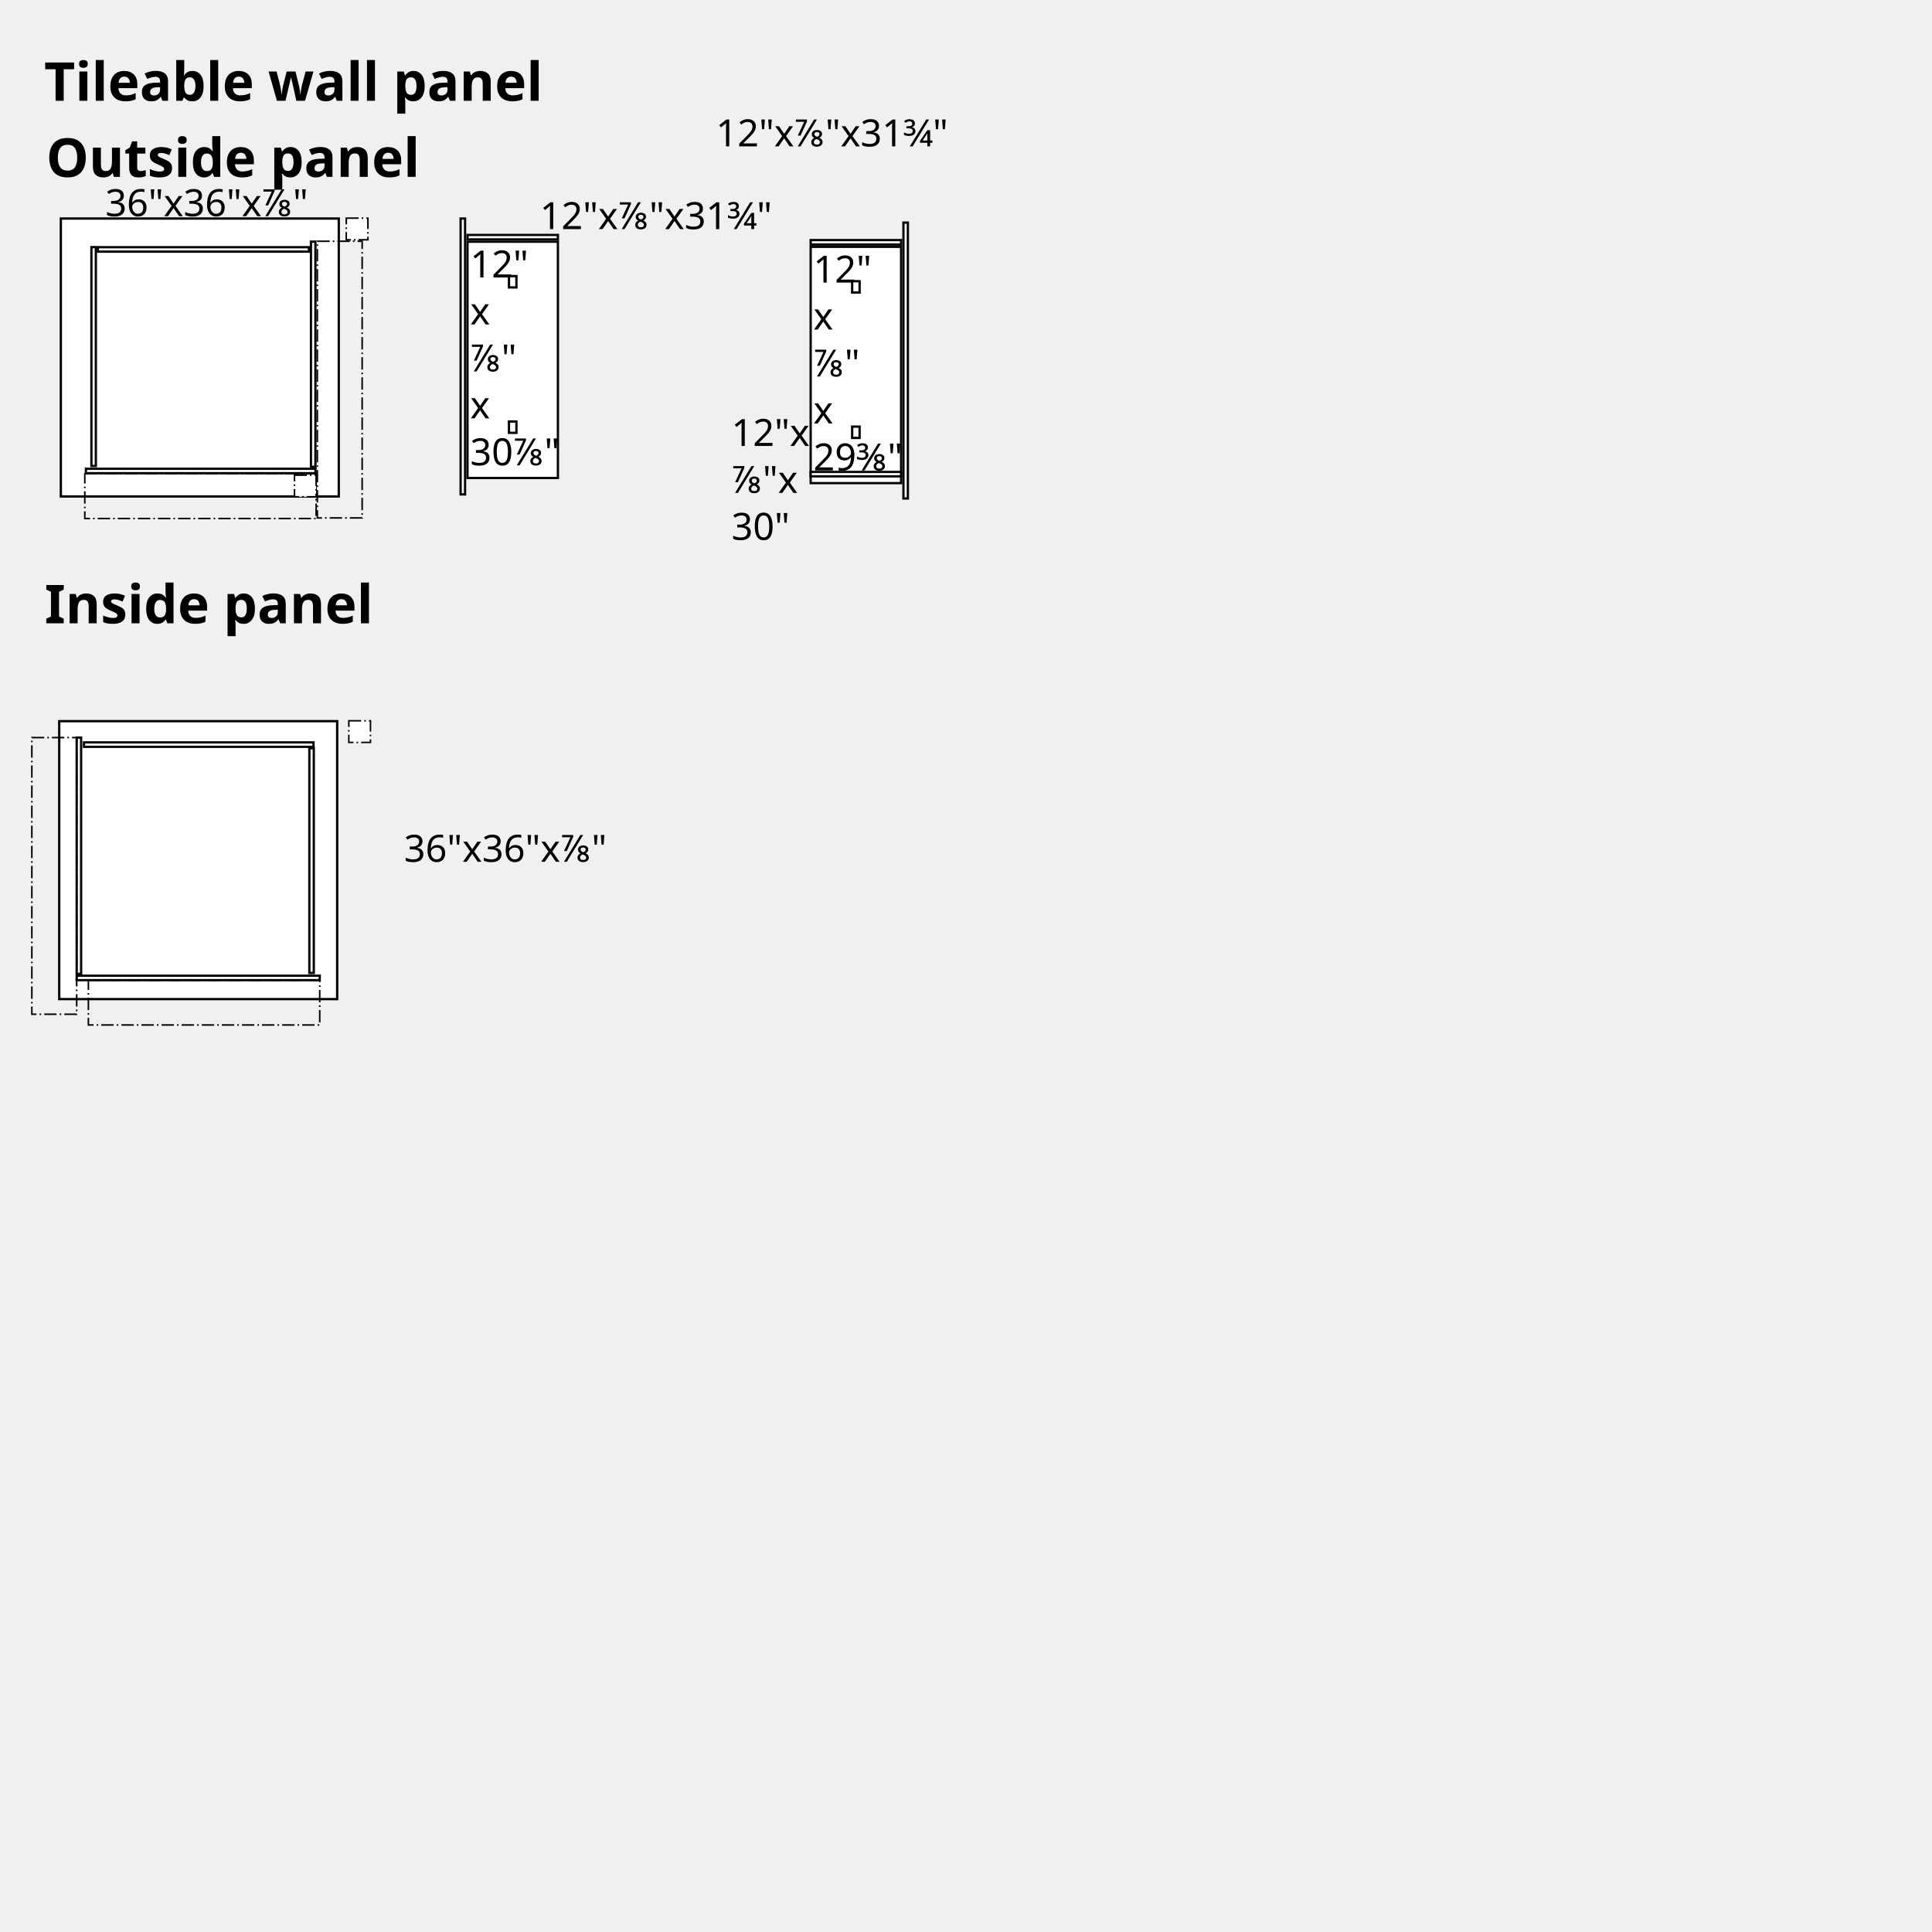
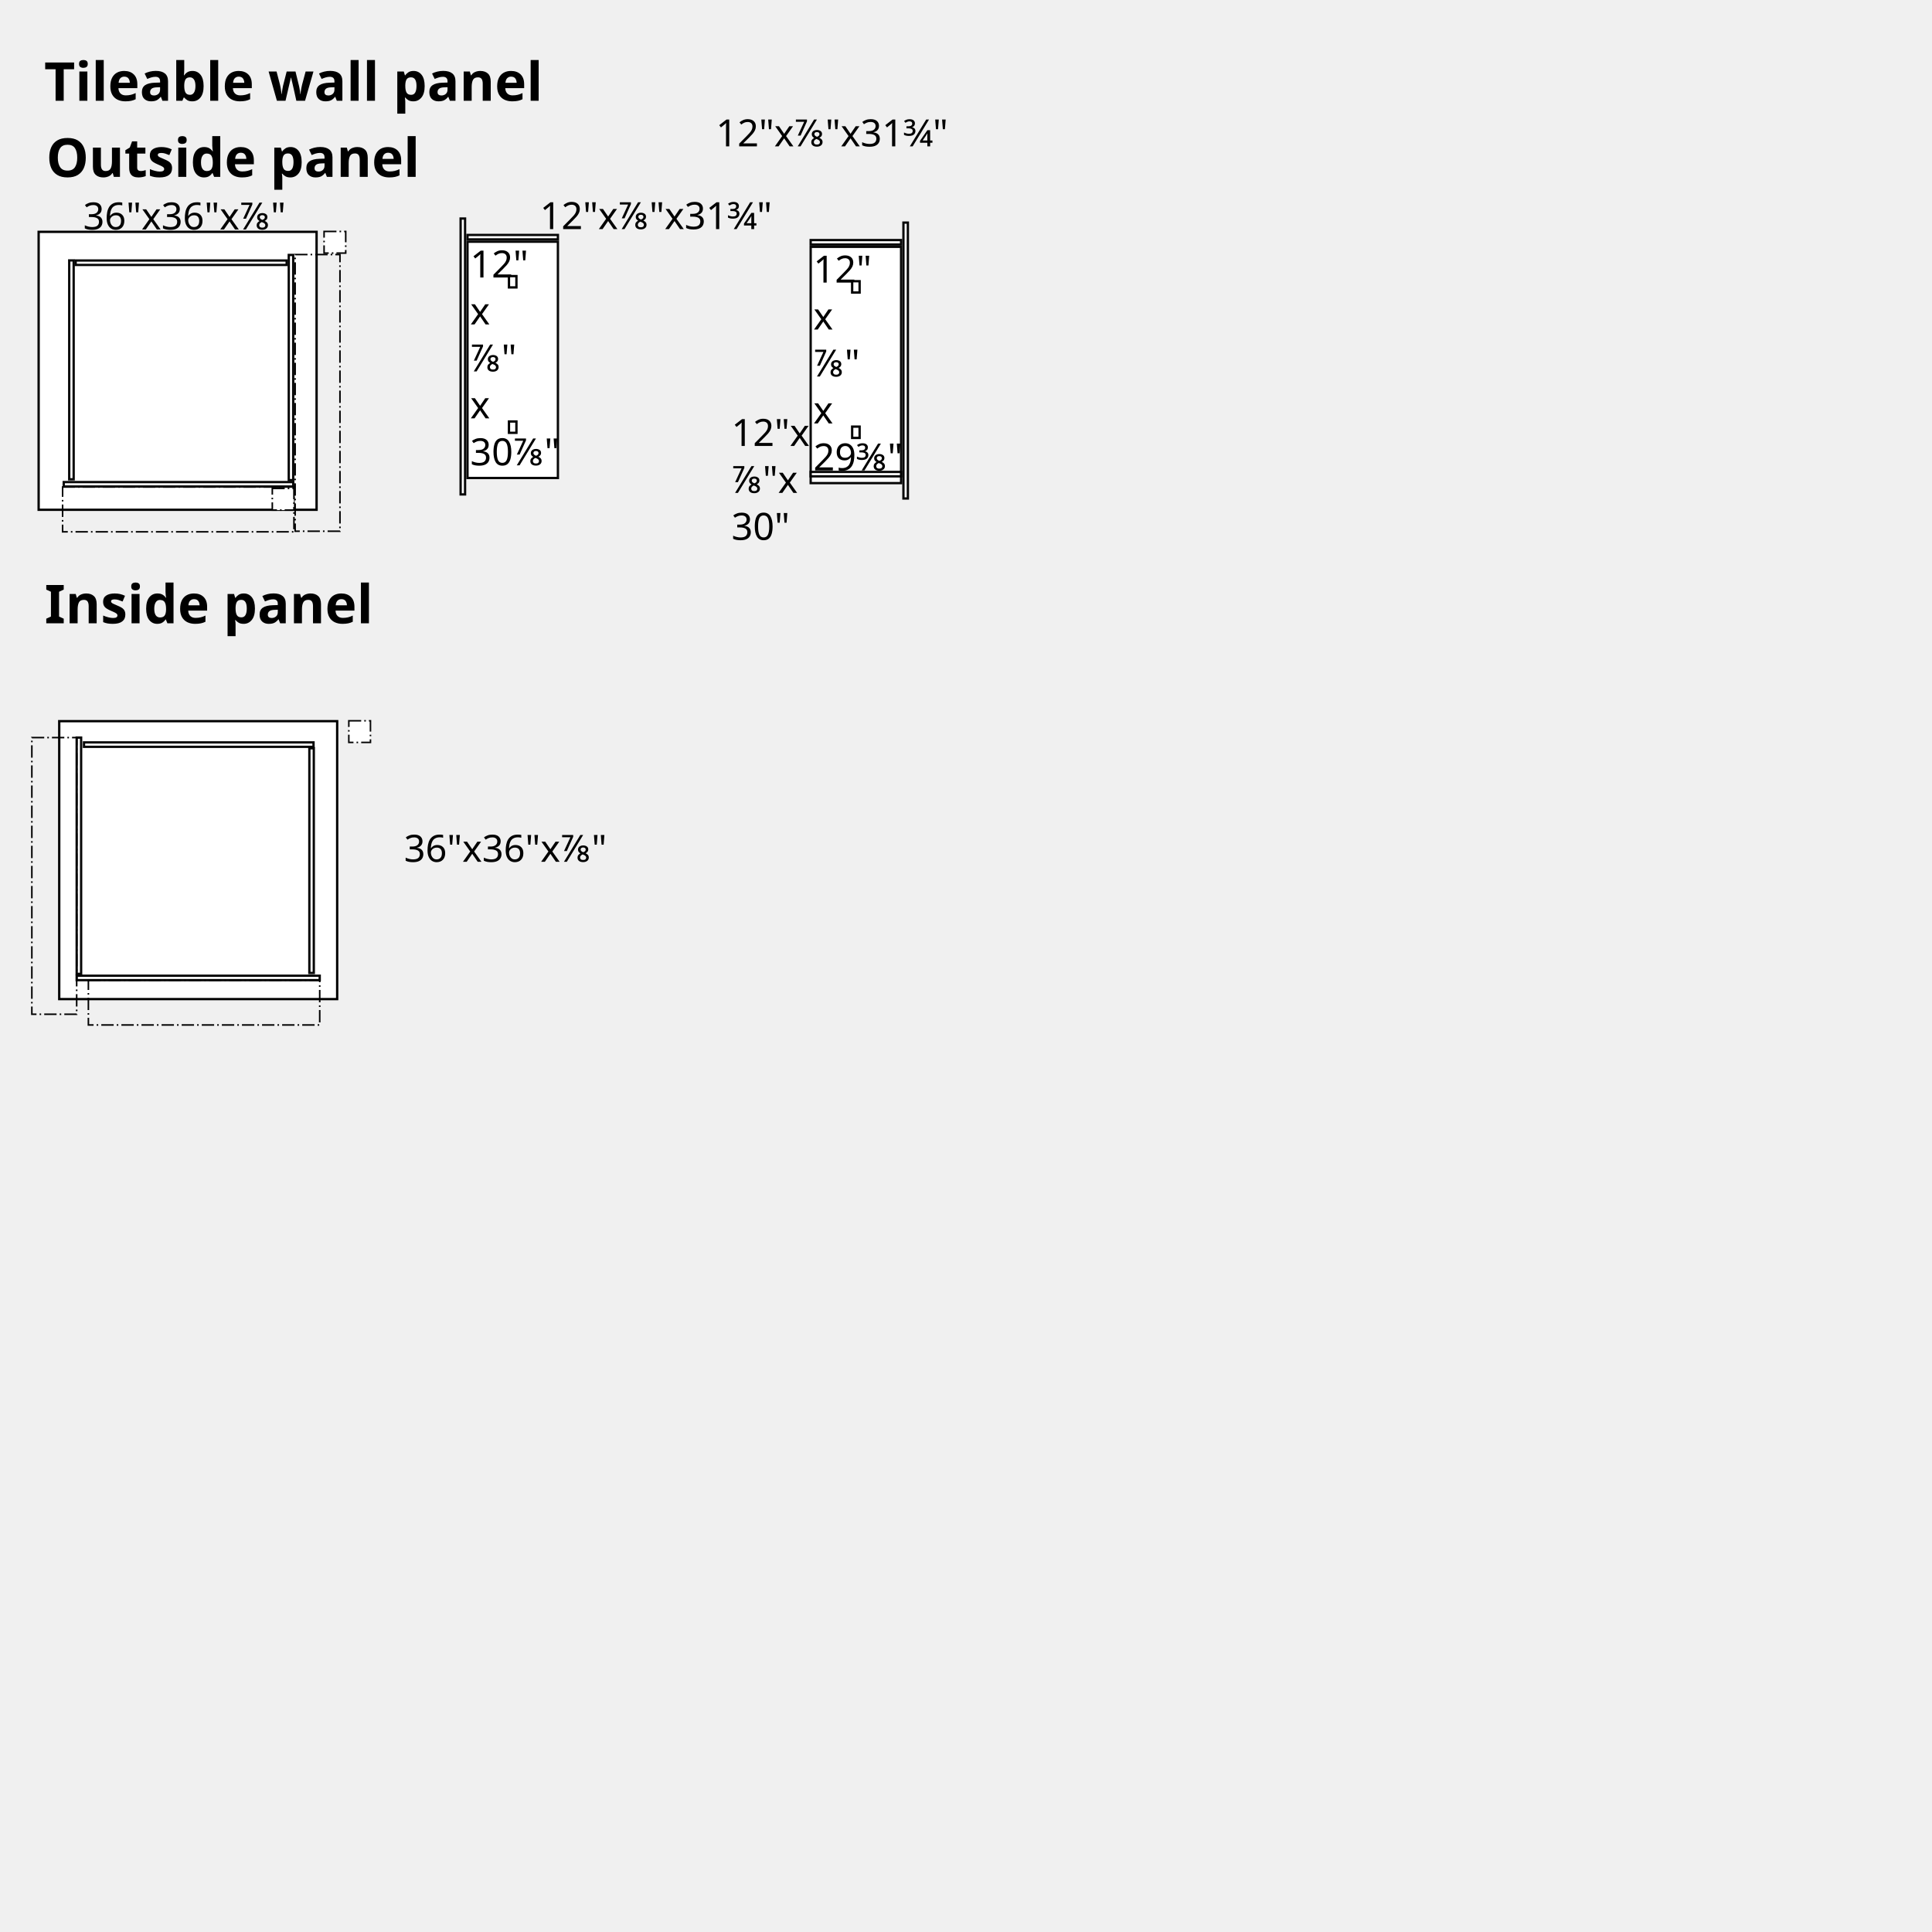
<svg xmlns="http://www.w3.org/2000/svg" width="250in" height="250in" viewBox="0 0 6350 6350" version="1.1" id="svg3530">
  <defs id="defs3524" />
  <g id="layer1" transform="translate(0,6053)">
    <text xml:space="preserve" style="font-style:normal;font-weight:normal;font-size:176.389px;line-height:125%;font-family:sans-serif;letter-spacing:0px;word-spacing:0px;fill:#000000;fill-opacity:1;stroke:none;stroke-width:0.265px;stroke-linecap:butt;stroke-linejoin:miter;stroke-opacity:1" x="144.986" y="-5721.721" id="text4134">
      <tspan id="tspan4132" x="144.986" y="-5721.721" style="font-weight:bold;font-size:176.389px;stroke-width:0.265px">Tileable wall panel</tspan>
    </text>
-     <rect style="color:#31363b;clip-rule:nonzero;display:inline;overflow:visible;visibility:visible;opacity:1;isolation:auto;mix-blend-mode:normal;color-interpolation:sRGB;color-interpolation-filters:linearRGB;solid-color:#000000;solid-opacity:1;fill:#ffffff;fill-opacity:1;fill-rule:nonzero;stroke:#000000;stroke-width:7.62;stroke-linecap:butt;stroke-linejoin:miter;stroke-miterlimit:4;stroke-dasharray:none;stroke-dashoffset:0;stroke-opacity:1;color-rendering:auto;image-rendering:auto;shape-rendering:auto;text-rendering:auto;enable-background:accumulate" id="rect860-3-6" width="913.511" height="913.511" x="199.945" y="-5334.741" />
+     <rect style="color:#31363b;clip-rule:nonzero;display:inline;overflow:visible;visibility:visible;opacity:1;isolation:auto;mix-blend-mode:normal;color-interpolation:sRGB;color-interpolation-filters:linearRGB;solid-color:#000000;solid-opacity:1;fill:#ffffff;fill-opacity:1;fill-rule:nonzero;stroke:#000000;stroke-width:7.62;stroke-linecap:butt;stroke-linejoin:miter;stroke-miterlimit:4;stroke-dasharray:none;stroke-dashoffset:0;stroke-opacity:1;color-rendering:auto;image-rendering:auto;shape-rendering:auto;text-rendering:auto;enable-background:accumulate" id="rect860-3-6" width="913.511" height="913.511" x="127" y="-5291" />
    <text xml:space="preserve" style="font-style:normal;font-weight:normal;font-size:176.389px;line-height:125%;font-family:sans-serif;letter-spacing:0px;word-spacing:0px;fill:#000000;fill-opacity:1;stroke:none;stroke-width:0.265px;stroke-linecap:butt;stroke-linejoin:miter;stroke-opacity:1" x="151.731" y="-5471.614" id="text4134-7">
      <tspan id="tspan4132-5" x="151.731" y="-5471.614" style="font-weight:bold;font-size:176.389px;stroke-width:0.265px">Outside panel</tspan>
    </text>
-     <rect style="color:#31363b;clip-rule:nonzero;display:inline;overflow:visible;visibility:visible;opacity:0.97;isolation:auto;mix-blend-mode:normal;color-interpolation:sRGB;color-interpolation-filters:linearRGB;solid-color:#000000;solid-opacity:1;fill:#ffffff;fill-opacity:1;fill-rule:nonzero;stroke:#000000;stroke-width:7.62;stroke-linecap:butt;stroke-linejoin:miter;stroke-miterlimit:4;stroke-dasharray:none;stroke-dashoffset:0;stroke-opacity:1;color-rendering:auto;image-rendering:auto;shape-rendering:auto;text-rendering:auto;enable-background:accumulate" id="rect4827" width="693.593" height="14.605" x="321.597" y="-5240.539" />
-     <rect style="color:#31363b;clip-rule:nonzero;display:inline;overflow:visible;visibility:visible;opacity:1;isolation:auto;mix-blend-mode:normal;color-interpolation:sRGB;color-interpolation-filters:linearRGB;solid-color:#000000;solid-opacity:1;fill:#ffffff;fill-opacity:1;fill-rule:nonzero;stroke:#000000;stroke-width:5.08;stroke-linecap:butt;stroke-linejoin:miter;stroke-miterlimit:4;stroke-dasharray:40.64, 10.16, 5.08, 10.16;stroke-dashoffset:0;stroke-opacity:1;color-rendering:auto;image-rendering:auto;shape-rendering:auto;text-rendering:auto;enable-background:accumulate" id="rect4827-9" width="71.12" height="71.12" x="1138.128" y="-5336.011" />
-     <rect style="color:#31363b;clip-rule:nonzero;display:inline;overflow:visible;visibility:visible;opacity:0.97;isolation:auto;mix-blend-mode:normal;color-interpolation:sRGB;color-interpolation-filters:linearRGB;solid-color:#000000;solid-opacity:1;fill:#ffffff;fill-opacity:1;fill-rule:nonzero;stroke:#000000;stroke-width:7.62;stroke-linecap:butt;stroke-linejoin:miter;stroke-miterlimit:4;stroke-dasharray:none;stroke-dashoffset:0;stroke-opacity:1;color-rendering:auto;image-rendering:auto;shape-rendering:auto;text-rendering:auto;enable-background:accumulate" id="rect4827-7" width="14.605" height="719.392" x="-315.061" y="-5240.828" transform="scale(-1,1)" />
-     <rect style="color:#31363b;clip-rule:nonzero;display:inline;overflow:visible;visibility:visible;opacity:1;isolation:auto;mix-blend-mode:normal;color-interpolation:sRGB;color-interpolation-filters:linearRGB;solid-color:#000000;solid-opacity:1;fill:none;fill-opacity:1;fill-rule:nonzero;stroke:#000000;stroke-width:5.08;stroke-linecap:butt;stroke-linejoin:miter;stroke-miterlimit:4;stroke-dasharray:40.64, 10.16, 5.08, 10.16;stroke-dashoffset:0;stroke-opacity:1;color-rendering:auto;image-rendering:auto;shape-rendering:auto;text-rendering:auto;enable-background:accumulate" id="rect4827-9-6" width="760.36" height="147.32" x="278.709" y="-4496.11" />
-     <rect style="color:#31363b;clip-rule:nonzero;display:inline;overflow:visible;visibility:visible;opacity:0.97;isolation:auto;mix-blend-mode:normal;color-interpolation:sRGB;color-interpolation-filters:linearRGB;solid-color:#000000;solid-opacity:1;fill:#ffffff;fill-opacity:1;fill-rule:nonzero;stroke:#000000;stroke-width:7.62;stroke-linecap:butt;stroke-linejoin:miter;stroke-miterlimit:4;stroke-dasharray:none;stroke-dashoffset:0;stroke-opacity:1;color-rendering:auto;image-rendering:auto;shape-rendering:auto;text-rendering:auto;enable-background:accumulate" id="rect4827-1" width="754.38" height="14.605" x="282.413" y="-4512.303" />
-     <rect style="color:#31363b;clip-rule:nonzero;display:inline;overflow:visible;visibility:visible;opacity:1;isolation:auto;mix-blend-mode:normal;color-interpolation:sRGB;color-interpolation-filters:linearRGB;solid-color:#000000;solid-opacity:1;fill:none;fill-opacity:1;fill-rule:nonzero;stroke:#000000;stroke-width:5.08;stroke-linecap:butt;stroke-linejoin:miter;stroke-miterlimit:4;stroke-dasharray:40.64, 10.16, 5.08, 10.16;stroke-dashoffset:0;stroke-opacity:1;color-rendering:auto;image-rendering:auto;shape-rendering:auto;text-rendering:auto;enable-background:accumulate" id="rect4827-9-6-2" width="147.32" height="909.32" x="1043.019" y="-5260.074" />
-     <rect style="color:#31363b;clip-rule:nonzero;display:inline;overflow:visible;visibility:visible;opacity:0.97;isolation:auto;mix-blend-mode:normal;color-interpolation:sRGB;color-interpolation-filters:linearRGB;solid-color:#000000;solid-opacity:1;fill:#ffffff;fill-opacity:1;fill-rule:nonzero;stroke:#000000;stroke-width:7.62;stroke-linecap:butt;stroke-linejoin:miter;stroke-miterlimit:4;stroke-dasharray:none;stroke-dashoffset:0;stroke-opacity:1;color-rendering:auto;image-rendering:auto;shape-rendering:auto;text-rendering:auto;enable-background:accumulate" id="rect4827-7-3" width="14.605" height="740.15" x="-1036.668" y="-5258.804" transform="scale(-1,1)" />
+     <rect style="color:#31363b;clip-rule:nonzero;display:inline;overflow:visible;visibility:visible;opacity:0.97;isolation:auto;mix-blend-mode:normal;color-interpolation:sRGB;color-interpolation-filters:linearRGB;solid-color:#000000;solid-opacity:1;fill:#ffffff;fill-opacity:1;fill-rule:nonzero;stroke:#000000;stroke-width:7.62;stroke-linecap:butt;stroke-linejoin:miter;stroke-miterlimit:4;stroke-dasharray:none;stroke-dashoffset:0;stroke-opacity:1;color-rendering:auto;image-rendering:auto;shape-rendering:auto;text-rendering:auto;enable-background:accumulate" id="rect4827" width="693.593" height="14.605" x="248.652" y="-5196.798" />
+     <rect style="color:#31363b;clip-rule:nonzero;display:inline;overflow:visible;visibility:visible;opacity:1;isolation:auto;mix-blend-mode:normal;color-interpolation:sRGB;color-interpolation-filters:linearRGB;solid-color:#000000;solid-opacity:1;fill:#ffffff;fill-opacity:1;fill-rule:nonzero;stroke:#000000;stroke-width:5.08;stroke-linecap:butt;stroke-linejoin:miter;stroke-miterlimit:4;stroke-dasharray:40.64, 10.16, 5.08, 10.16;stroke-dashoffset:0;stroke-opacity:1;color-rendering:auto;image-rendering:auto;shape-rendering:auto;text-rendering:auto;enable-background:accumulate" id="rect4827-9" width="71.12" height="71.12" x="1065.183" y="-5292.27" />
+     <rect style="color:#31363b;clip-rule:nonzero;display:inline;overflow:visible;visibility:visible;opacity:0.97;isolation:auto;mix-blend-mode:normal;color-interpolation:sRGB;color-interpolation-filters:linearRGB;solid-color:#000000;solid-opacity:1;fill:#ffffff;fill-opacity:1;fill-rule:nonzero;stroke:#000000;stroke-width:7.62;stroke-linecap:butt;stroke-linejoin:miter;stroke-miterlimit:4;stroke-dasharray:none;stroke-dashoffset:0;stroke-opacity:1;color-rendering:auto;image-rendering:auto;shape-rendering:auto;text-rendering:auto;enable-background:accumulate" id="rect4827-7" width="14.605" height="719.392" x="-242.116" y="-5197.087" transform="scale(-1,1)" />
+     <rect style="color:#31363b;clip-rule:nonzero;display:inline;overflow:visible;visibility:visible;opacity:1;isolation:auto;mix-blend-mode:normal;color-interpolation:sRGB;color-interpolation-filters:linearRGB;solid-color:#000000;solid-opacity:1;fill:none;fill-opacity:1;fill-rule:nonzero;stroke:#000000;stroke-width:5.08;stroke-linecap:butt;stroke-linejoin:miter;stroke-miterlimit:4;stroke-dasharray:40.64, 10.16, 5.08, 10.16;stroke-dashoffset:0;stroke-opacity:1;color-rendering:auto;image-rendering:auto;shape-rendering:auto;text-rendering:auto;enable-background:accumulate" id="rect4827-9-6" width="760.36" height="147.32" x="205.764" y="-4452.369" />
+     <rect style="color:#31363b;clip-rule:nonzero;display:inline;overflow:visible;visibility:visible;opacity:0.97;isolation:auto;mix-blend-mode:normal;color-interpolation:sRGB;color-interpolation-filters:linearRGB;solid-color:#000000;solid-opacity:1;fill:#ffffff;fill-opacity:1;fill-rule:nonzero;stroke:#000000;stroke-width:7.62;stroke-linecap:butt;stroke-linejoin:miter;stroke-miterlimit:4;stroke-dasharray:none;stroke-dashoffset:0;stroke-opacity:1;color-rendering:auto;image-rendering:auto;shape-rendering:auto;text-rendering:auto;enable-background:accumulate" id="rect4827-1" width="754.38" height="14.605" x="209.468" y="-4468.562" />
+     <rect style="color:#31363b;clip-rule:nonzero;display:inline;overflow:visible;visibility:visible;opacity:1;isolation:auto;mix-blend-mode:normal;color-interpolation:sRGB;color-interpolation-filters:linearRGB;solid-color:#000000;solid-opacity:1;fill:none;fill-opacity:1;fill-rule:nonzero;stroke:#000000;stroke-width:5.08;stroke-linecap:butt;stroke-linejoin:miter;stroke-miterlimit:4;stroke-dasharray:40.64, 10.16, 5.08, 10.16;stroke-dashoffset:0;stroke-opacity:1;color-rendering:auto;image-rendering:auto;shape-rendering:auto;text-rendering:auto;enable-background:accumulate" id="rect4827-9-6-2" width="147.32" height="909.32" x="970.074" y="-5216.333" />
+     <rect style="color:#31363b;clip-rule:nonzero;display:inline;overflow:visible;visibility:visible;opacity:0.97;isolation:auto;mix-blend-mode:normal;color-interpolation:sRGB;color-interpolation-filters:linearRGB;solid-color:#000000;solid-opacity:1;fill:#ffffff;fill-opacity:1;fill-rule:nonzero;stroke:#000000;stroke-width:7.62;stroke-linecap:butt;stroke-linejoin:miter;stroke-miterlimit:4;stroke-dasharray:none;stroke-dashoffset:0;stroke-opacity:1;color-rendering:auto;image-rendering:auto;shape-rendering:auto;text-rendering:auto;enable-background:accumulate" id="rect4827-7-3" width="14.605" height="740.15" x="-963.724" y="-5215.064" transform="scale(-1,1)" />
    <rect style="color:#31363b;clip-rule:nonzero;display:inline;overflow:visible;visibility:visible;opacity:0.97;isolation:auto;mix-blend-mode:normal;color-interpolation:sRGB;color-interpolation-filters:linearRGB;solid-color:#000000;solid-opacity:1;fill:#ffffff;fill-opacity:1;fill-rule:nonzero;stroke:#000000;stroke-width:7.62;stroke-linecap:butt;stroke-linejoin:miter;stroke-miterlimit:4;stroke-dasharray:none;stroke-dashoffset:0;stroke-opacity:1;color-rendering:auto;image-rendering:auto;shape-rendering:auto;text-rendering:auto;enable-background:accumulate" id="rect4827-7-1" width="14.605" height="906.78" x="-1528.567" y="-5334.741" transform="scale(-1,1)" />
    <rect style="color:#31363b;clip-rule:nonzero;display:inline;overflow:visible;visibility:visible;opacity:0.97;isolation:auto;mix-blend-mode:normal;color-interpolation:sRGB;color-interpolation-filters:linearRGB;solid-color:#000000;solid-opacity:1;fill:#ffffff;fill-opacity:1;fill-rule:nonzero;stroke:#000000;stroke-width:7.62;stroke-linecap:butt;stroke-linejoin:miter;stroke-miterlimit:4;stroke-dasharray:none;stroke-dashoffset:0;stroke-opacity:1;color-rendering:auto;image-rendering:auto;shape-rendering:auto;text-rendering:auto;enable-background:accumulate" id="rect4827-7-3-9" width="297.18" height="776.605" x="-1833.702" y="-5258.541" transform="scale(-1,1)" />
    <rect style="color:#31363b;clip-rule:nonzero;display:inline;overflow:visible;visibility:visible;opacity:0.97;isolation:auto;mix-blend-mode:normal;color-interpolation:sRGB;color-interpolation-filters:linearRGB;solid-color:#000000;solid-opacity:1;fill:#ffffff;fill-opacity:1;fill-rule:nonzero;stroke:#000000;stroke-width:7.62;stroke-linecap:butt;stroke-linejoin:miter;stroke-miterlimit:4;stroke-dasharray:none;stroke-dashoffset:0;stroke-opacity:1;color-rendering:auto;image-rendering:auto;shape-rendering:auto;text-rendering:auto;enable-background:accumulate" id="rect4827-4" width="297.18" height="14.605" x="1536.522" y="-5280.766" />
-     <text xml:space="preserve" style="font-style:normal;font-weight:normal;font-size:10.583px;line-height:125%;font-family:sans-serif;letter-spacing:0px;word-spacing:0px;fill:#000000;fill-opacity:1;stroke:none;stroke-width:0.265px;stroke-linecap:butt;stroke-linejoin:miter;stroke-opacity:1" x="346.114" y="-5342.554" id="text5014">
-       <tspan x="346.114" y="-5342.554" style="font-size:123.472px;stroke-width:0.265px" id="tspan5016">36"x36"x⅞"</tspan>
+     <text xml:space="preserve" style="font-style:normal;font-weight:normal;font-size:10.583px;line-height:125%;font-family:sans-serif;letter-spacing:0px;word-spacing:0px;fill:#000000;fill-opacity:1;stroke:none;stroke-width:0.265px;stroke-linecap:butt;stroke-linejoin:miter;stroke-opacity:1" x="273.169" y="-5298.814" id="text5014">
+       <tspan x="273.169" y="-5298.814" style="font-size:123.472px;stroke-width:0.265px" id="tspan5016">36"x36"x⅞"</tspan>
    </text>
    <text xml:space="preserve" style="font-style:normal;font-weight:normal;font-size:123.472px;line-height:125%;font-family:sans-serif;letter-spacing:0px;word-spacing:0px;fill:#000000;fill-opacity:1;stroke:none;stroke-width:0.265px;stroke-linecap:butt;stroke-linejoin:miter;stroke-opacity:1" x="2404.089" y="-4852.869" id="text5022">
      <tspan id="tspan5020" x="2404.089" y="-4741.651" style="font-size:123.472px;stroke-width:0.265px" />
      <tspan x="2404.089" y="-4587.31" style="font-size:123.472px;stroke-width:0.265px" id="tspan5024">12"x</tspan>
      <tspan x="2404.089" y="-4432.97" style="font-size:123.472px;stroke-width:0.265px" id="tspan968">⅞"x</tspan>
      <tspan x="2404.089" y="-4278.63" style="font-size:123.472px;stroke-width:0.265px" id="tspan970">30"</tspan>
    </text>
    <text xml:space="preserve" style="font-style:normal;font-weight:normal;font-size:123.472px;line-height:125%;font-family:sans-serif;letter-spacing:0px;word-spacing:0px;fill:#000000;fill-opacity:1;stroke:none;stroke-width:0.265px;stroke-linecap:butt;stroke-linejoin:miter;stroke-opacity:1" x="1545.265" y="-5406.583" id="text5022-7">
      <tspan id="tspan5020-8" x="1545.265" y="-5295.365" style="font-size:123.472px;stroke-width:0.265px" />
      <tspan x="1545.265" y="-5141.025" style="font-size:123.472px;stroke-width:0.265px" id="tspan5024-4">12"</tspan>
      <tspan x="1545.265" y="-4986.685" style="font-size:123.472px;stroke-width:0.265px" id="tspan5047">x</tspan>
      <tspan x="1545.265" y="-4832.345" style="font-size:123.472px;stroke-width:0.265px" id="tspan5049">⅞"</tspan>
      <tspan x="1545.265" y="-4678.004" style="font-size:123.472px;stroke-width:0.265px" id="tspan5051">x</tspan>
      <tspan x="1545.265" y="-4523.664" style="font-size:123.472px;stroke-width:0.265px" id="tspan5053">30⅞"</tspan>
    </text>
    <rect style="color:#31363b;clip-rule:nonzero;display:inline;overflow:visible;visibility:visible;opacity:1;isolation:auto;mix-blend-mode:normal;color-interpolation:sRGB;color-interpolation-filters:linearRGB;solid-color:#000000;solid-opacity:1;fill:#ffffff;fill-opacity:1;fill-rule:nonzero;stroke:#000000;stroke-width:7.62;stroke-linecap:butt;stroke-linejoin:miter;stroke-miterlimit:4;stroke-dasharray:none;stroke-dashoffset:0;stroke-opacity:1;color-rendering:auto;image-rendering:auto;shape-rendering:auto;text-rendering:auto;enable-background:accumulate" id="rect852-5" width="24.511" height="37.211" x="1672.856" y="-4667.66" />
    <rect style="color:#31363b;clip-rule:nonzero;display:inline;overflow:visible;visibility:visible;opacity:1;isolation:auto;mix-blend-mode:normal;color-interpolation:sRGB;color-interpolation-filters:linearRGB;solid-color:#000000;solid-opacity:1;fill:#ffffff;fill-opacity:1;fill-rule:nonzero;stroke:#000000;stroke-width:7.62;stroke-linecap:butt;stroke-linejoin:miter;stroke-miterlimit:4;stroke-dasharray:none;stroke-dashoffset:0;stroke-opacity:1;color-rendering:auto;image-rendering:auto;shape-rendering:auto;text-rendering:auto;enable-background:accumulate" id="rect852-5-3" width="24.511" height="37.211" x="1672.856" y="-5145.564" />
    <rect style="color:#31363b;clip-rule:nonzero;display:inline;overflow:visible;visibility:visible;opacity:0.97;isolation:auto;mix-blend-mode:normal;color-interpolation:sRGB;color-interpolation-filters:linearRGB;solid-color:#000000;solid-opacity:1;fill:#ffffff;fill-opacity:1;fill-rule:nonzero;stroke:#000000;stroke-width:7.62;stroke-linecap:butt;stroke-linejoin:miter;stroke-miterlimit:4;stroke-dasharray:none;stroke-dashoffset:0;stroke-opacity:1;color-rendering:auto;image-rendering:auto;shape-rendering:auto;text-rendering:auto;enable-background:accumulate" id="rect4827-7-1-6" width="14.605" height="906.78" x="-2983.956" y="-5321.367" transform="scale(-1,1)" />
    <rect style="color:#31363b;clip-rule:nonzero;display:inline;overflow:visible;visibility:visible;opacity:0.97;isolation:auto;mix-blend-mode:normal;color-interpolation:sRGB;color-interpolation-filters:linearRGB;solid-color:#000000;solid-opacity:1;fill:#ffffff;fill-opacity:1;fill-rule:nonzero;stroke:#000000;stroke-width:7.62;stroke-linecap:butt;stroke-linejoin:miter;stroke-miterlimit:4;stroke-dasharray:none;stroke-dashoffset:0;stroke-opacity:1;color-rendering:auto;image-rendering:auto;shape-rendering:auto;text-rendering:auto;enable-background:accumulate" id="rect4827-7-3-9-7" width="297.18" height="776.605" x="-2961.669" y="-5241.725" transform="scale(-1,1)" />
    <rect style="color:#31363b;clip-rule:nonzero;display:inline;overflow:visible;visibility:visible;opacity:0.97;isolation:auto;mix-blend-mode:normal;color-interpolation:sRGB;color-interpolation-filters:linearRGB;solid-color:#000000;solid-opacity:1;fill:#ffffff;fill-opacity:1;fill-rule:nonzero;stroke:#000000;stroke-width:7.62;stroke-linecap:butt;stroke-linejoin:miter;stroke-miterlimit:4;stroke-dasharray:none;stroke-dashoffset:0;stroke-opacity:1;color-rendering:auto;image-rendering:auto;shape-rendering:auto;text-rendering:auto;enable-background:accumulate" id="rect4827-4-5" width="297.18" height="14.605" x="2664.489" y="-5263.95" />
    <text xml:space="preserve" style="font-style:normal;font-weight:normal;font-size:123.472px;line-height:125%;font-family:sans-serif;letter-spacing:0px;word-spacing:0px;fill:#000000;fill-opacity:1;stroke:none;stroke-width:0.265px;stroke-linecap:butt;stroke-linejoin:miter;stroke-opacity:1" x="2353.003" y="-5837.495" id="text5022-3">
      <tspan id="tspan5020-5" x="2353.003" y="-5726.276" style="font-size:123.472px;stroke-width:0.265px" />
      <tspan x="2353.003" y="-5571.936" style="font-size:123.472px;stroke-width:0.265px" id="tspan5024-6">12"x⅞"x31¾"</tspan>
    </text>
    <text xml:space="preserve" style="font-style:normal;font-weight:normal;font-size:123.472px;line-height:125%;font-family:sans-serif;letter-spacing:0px;word-spacing:0px;fill:#000000;fill-opacity:1;stroke:none;stroke-width:0.265px;stroke-linecap:butt;stroke-linejoin:miter;stroke-opacity:1" x="2673.233" y="-5389.768" id="text5022-7-2">
      <tspan id="tspan5020-8-9" x="2673.233" y="-5278.549" style="font-size:123.472px;stroke-width:0.265px" />
      <tspan x="2673.233" y="-5124.209" style="font-size:123.472px;stroke-width:0.265px" id="tspan5024-4-1">12"</tspan>
      <tspan x="2673.233" y="-4969.869" style="font-size:123.472px;stroke-width:0.265px" id="tspan5047-2">x</tspan>
      <tspan x="2673.233" y="-4815.529" style="font-size:123.472px;stroke-width:0.265px" id="tspan5049-7">⅞"</tspan>
      <tspan x="2673.233" y="-4661.189" style="font-size:123.472px;stroke-width:0.265px" id="tspan5051-0">x</tspan>
      <tspan x="2673.233" y="-4506.848" style="font-size:123.472px;stroke-width:0.265px" id="tspan5053-9">29⅜"</tspan>
    </text>
    <rect style="color:#31363b;clip-rule:nonzero;display:inline;overflow:visible;visibility:visible;opacity:1;isolation:auto;mix-blend-mode:normal;color-interpolation:sRGB;color-interpolation-filters:linearRGB;solid-color:#000000;solid-opacity:1;fill:#ffffff;fill-opacity:1;fill-rule:nonzero;stroke:#000000;stroke-width:7.62;stroke-linecap:butt;stroke-linejoin:miter;stroke-miterlimit:4;stroke-dasharray:none;stroke-dashoffset:0;stroke-opacity:1;color-rendering:auto;image-rendering:auto;shape-rendering:auto;text-rendering:auto;enable-background:accumulate" id="rect852-5-36" width="24.511" height="37.211" x="2800.823" y="-4650.844" />
    <rect style="color:#31363b;clip-rule:nonzero;display:inline;overflow:visible;visibility:visible;opacity:1;isolation:auto;mix-blend-mode:normal;color-interpolation:sRGB;color-interpolation-filters:linearRGB;solid-color:#000000;solid-opacity:1;fill:#ffffff;fill-opacity:1;fill-rule:nonzero;stroke:#000000;stroke-width:7.62;stroke-linecap:butt;stroke-linejoin:miter;stroke-miterlimit:4;stroke-dasharray:none;stroke-dashoffset:0;stroke-opacity:1;color-rendering:auto;image-rendering:auto;shape-rendering:auto;text-rendering:auto;enable-background:accumulate" id="rect852-5-3-0" width="24.511" height="37.211" x="2800.823" y="-5128.748" />
    <rect style="color:#31363b;clip-rule:nonzero;display:inline;overflow:visible;visibility:visible;opacity:0.97;isolation:auto;mix-blend-mode:normal;color-interpolation:sRGB;color-interpolation-filters:linearRGB;solid-color:#000000;solid-opacity:1;fill:#ffffff;fill-opacity:1;fill-rule:nonzero;stroke:#000000;stroke-width:7.62;stroke-linecap:butt;stroke-linejoin:miter;stroke-miterlimit:4;stroke-dasharray:none;stroke-dashoffset:0;stroke-opacity:1;color-rendering:auto;image-rendering:auto;shape-rendering:auto;text-rendering:auto;enable-background:accumulate" id="rect4827-4-5-6-2" width="297.18" height="14.605" x="2664.433" y="-4501.93" />
    <text xml:space="preserve" style="font-style:normal;font-weight:normal;font-size:123.472px;line-height:125%;font-family:sans-serif;letter-spacing:0px;word-spacing:0px;fill:#000000;fill-opacity:1;stroke:none;stroke-width:0.265px;stroke-linecap:butt;stroke-linejoin:miter;stroke-opacity:1" x="1774.449" y="-5565.609" id="text5022-6">
      <tspan id="tspan5020-1" x="1774.449" y="-5454.391" style="font-size:123.472px;stroke-width:0.265px" />
      <tspan x="1774.449" y="-5300.05" style="font-size:123.472px;stroke-width:0.265px" id="tspan5024-8">12"x⅞"x31¾"</tspan>
    </text>
    <rect style="color:#31363b;clip-rule:nonzero;display:inline;overflow:visible;visibility:visible;opacity:1;isolation:auto;mix-blend-mode:normal;color-interpolation:sRGB;color-interpolation-filters:linearRGB;solid-color:#000000;solid-opacity:1;fill:#ffffff;fill-opacity:1;fill-rule:nonzero;stroke:#000000;stroke-width:7.62;stroke-linecap:butt;stroke-linejoin:miter;stroke-miterlimit:4;stroke-dasharray:none;stroke-dashoffset:0;stroke-opacity:1;color-rendering:auto;image-rendering:auto;shape-rendering:auto;text-rendering:auto;enable-background:accumulate" id="rect860-3-6-7" width="913.511" height="913.511" x="194.678" y="-3682.729" />
    <text xml:space="preserve" style="font-style:normal;font-weight:normal;font-size:176.389px;line-height:125%;font-family:sans-serif;letter-spacing:0px;word-spacing:0px;fill:#000000;fill-opacity:1;stroke:none;stroke-width:0.265px;stroke-linecap:butt;stroke-linejoin:miter;stroke-opacity:1" x="146.464" y="-4004.353" id="text4134-7-9">
      <tspan id="tspan4132-5-2" x="146.464" y="-4004.353" style="font-weight:bold;font-size:176.389px;stroke-width:0.265px">Inside panel</tspan>
    </text>
    <rect style="color:#31363b;clip-rule:nonzero;display:inline;overflow:visible;visibility:visible;opacity:0.97;isolation:auto;mix-blend-mode:normal;color-interpolation:sRGB;color-interpolation-filters:linearRGB;solid-color:#000000;solid-opacity:1;fill:#ffffff;fill-opacity:1;fill-rule:nonzero;stroke:#000000;stroke-width:7.62;stroke-linecap:butt;stroke-linejoin:miter;stroke-miterlimit:4;stroke-dasharray:none;stroke-dashoffset:0;stroke-opacity:1;color-rendering:auto;image-rendering:auto;shape-rendering:auto;text-rendering:auto;enable-background:accumulate" id="rect4827-0" width="798.83" height="14.605" x="252.019" y="2831.479" transform="scale(1,-1)" />
    <rect style="color:#31363b;clip-rule:nonzero;display:inline;overflow:visible;visibility:visible;opacity:0.97;isolation:auto;mix-blend-mode:normal;color-interpolation:sRGB;color-interpolation-filters:linearRGB;solid-color:#000000;solid-opacity:1;fill:#ffffff;fill-opacity:1;fill-rule:nonzero;stroke:#000000;stroke-width:5.08;stroke-linecap:butt;stroke-linejoin:miter;stroke-miterlimit:4;stroke-dasharray:40.64, 10.16, 5.08, 10.16;stroke-dashoffset:0;stroke-opacity:1;color-rendering:auto;image-rendering:auto;shape-rendering:auto;text-rendering:auto;enable-background:accumulate" id="rect4827-9-2" width="71.12" height="71.12" x="1146.504" y="-3683.999" />
    <rect style="color:#31363b;clip-rule:nonzero;display:inline;overflow:visible;visibility:visible;opacity:0.97;isolation:auto;mix-blend-mode:normal;color-interpolation:sRGB;color-interpolation-filters:linearRGB;solid-color:#000000;solid-opacity:1;fill:#ffffff;fill-opacity:1;fill-rule:nonzero;stroke:#000000;stroke-width:7.62;stroke-linecap:butt;stroke-linejoin:miter;stroke-miterlimit:4;stroke-dasharray:none;stroke-dashoffset:0;stroke-opacity:1;color-rendering:auto;image-rendering:auto;shape-rendering:auto;text-rendering:auto;enable-background:accumulate" id="rect4827-7-37" width="14.605" height="776.605" x="-266.624" y="2852.149" transform="scale(-1)" />
    <rect style="color:#31363b;clip-rule:nonzero;display:inline;overflow:visible;visibility:visible;opacity:1;isolation:auto;mix-blend-mode:normal;color-interpolation:sRGB;color-interpolation-filters:linearRGB;solid-color:#000000;solid-opacity:1;fill:none;fill-opacity:1;fill-rule:nonzero;stroke:#000000;stroke-width:5.08;stroke-linecap:butt;stroke-linejoin:miter;stroke-miterlimit:4;stroke-dasharray:40.64, 10.16, 5.08, 10.16;stroke-dashoffset:0;stroke-opacity:1;color-rendering:auto;image-rendering:auto;shape-rendering:auto;text-rendering:auto;enable-background:accumulate" id="rect4827-9-6-5" width="760.36" height="147.32" x="290.489" y="-2831.479" />
    <rect style="color:#31363b;clip-rule:nonzero;display:inline;overflow:visible;visibility:visible;opacity:0.97;isolation:auto;mix-blend-mode:normal;color-interpolation:sRGB;color-interpolation-filters:linearRGB;solid-color:#000000;solid-opacity:1;fill:#ffffff;fill-opacity:1;fill-rule:nonzero;stroke:#000000;stroke-width:7.62;stroke-linecap:butt;stroke-linejoin:miter;stroke-miterlimit:4;stroke-dasharray:none;stroke-dashoffset:0;stroke-opacity:1;color-rendering:auto;image-rendering:auto;shape-rendering:auto;text-rendering:auto;enable-background:accumulate" id="rect4827-1-9" width="754.38" height="14.605" x="276.088" y="3598.354" transform="scale(1,-1)" />
    <rect style="color:#31363b;clip-rule:nonzero;display:inline;overflow:visible;visibility:visible;opacity:1;isolation:auto;mix-blend-mode:normal;color-interpolation:sRGB;color-interpolation-filters:linearRGB;solid-color:#000000;solid-opacity:1;fill:none;fill-opacity:1;fill-rule:nonzero;stroke:#000000;stroke-width:5.08;stroke-linecap:butt;stroke-linejoin:miter;stroke-miterlimit:4;stroke-dasharray:40.64, 10.16, 5.08, 10.16;stroke-dashoffset:0;stroke-opacity:1;color-rendering:auto;image-rendering:auto;shape-rendering:auto;text-rendering:auto;enable-background:accumulate" id="rect4827-9-6-2-2" width="147.32" height="909.32" x="104.698" y="-3628.754" />
    <rect style="color:#31363b;clip-rule:nonzero;display:inline;overflow:visible;visibility:visible;opacity:0.97;isolation:auto;mix-blend-mode:normal;color-interpolation:sRGB;color-interpolation-filters:linearRGB;solid-color:#000000;solid-opacity:1;fill:#ffffff;fill-opacity:1;fill-rule:nonzero;stroke:#000000;stroke-width:7.62;stroke-linecap:butt;stroke-linejoin:miter;stroke-miterlimit:4;stroke-dasharray:none;stroke-dashoffset:0;stroke-opacity:1;color-rendering:auto;image-rendering:auto;shape-rendering:auto;text-rendering:auto;enable-background:accumulate" id="rect4827-7-3-2" width="14.605" height="738.505" x="-1031.402" y="2855.085" transform="scale(-1)" />
    <text xml:space="preserve" style="font-style:normal;font-weight:normal;font-size:10.583px;line-height:125%;font-family:sans-serif;letter-spacing:0px;word-spacing:0px;fill:#000000;fill-opacity:1;stroke:none;stroke-width:0.265px;stroke-linecap:butt;stroke-linejoin:miter;stroke-opacity:1" x="1327.74" y="-3220.482" id="text5014-8">
      <tspan x="1327.74" y="-3220.482" style="font-size:123.472px;stroke-width:0.265px" id="tspan5016-9">36"x36"x⅞"</tspan>
    </text>
-     <rect style="color:#31363b;clip-rule:nonzero;display:inline;overflow:visible;visibility:visible;opacity:1;isolation:auto;mix-blend-mode:normal;color-interpolation:sRGB;color-interpolation-filters:linearRGB;solid-color:#000000;solid-opacity:1;fill:#ffffff;fill-opacity:1;fill-rule:nonzero;stroke:#000000;stroke-width:5.08;stroke-linecap:butt;stroke-linejoin:miter;stroke-miterlimit:4;stroke-dasharray:40.64, 10.16, 5.08, 10.16;stroke-dashoffset:0;stroke-opacity:1;color-rendering:auto;image-rendering:auto;shape-rendering:auto;text-rendering:auto;enable-background:accumulate" id="rect4827-9-7" width="71.12" height="71.12" x="967.948" y="-4491.346" />
+     <rect style="color:#31363b;clip-rule:nonzero;display:inline;overflow:visible;visibility:visible;opacity:1;isolation:auto;mix-blend-mode:normal;color-interpolation:sRGB;color-interpolation-filters:linearRGB;solid-color:#000000;solid-opacity:1;fill:#ffffff;fill-opacity:1;fill-rule:nonzero;stroke:#000000;stroke-width:5.08;stroke-linecap:butt;stroke-linejoin:miter;stroke-miterlimit:4;stroke-dasharray:40.64, 10.16, 5.08, 10.16;stroke-dashoffset:0;stroke-opacity:1;color-rendering:auto;image-rendering:auto;shape-rendering:auto;text-rendering:auto;enable-background:accumulate" id="rect4827-9-7" width="71.12" height="71.12" x="895.004" y="-4447.605" />
  </g>
</svg>
